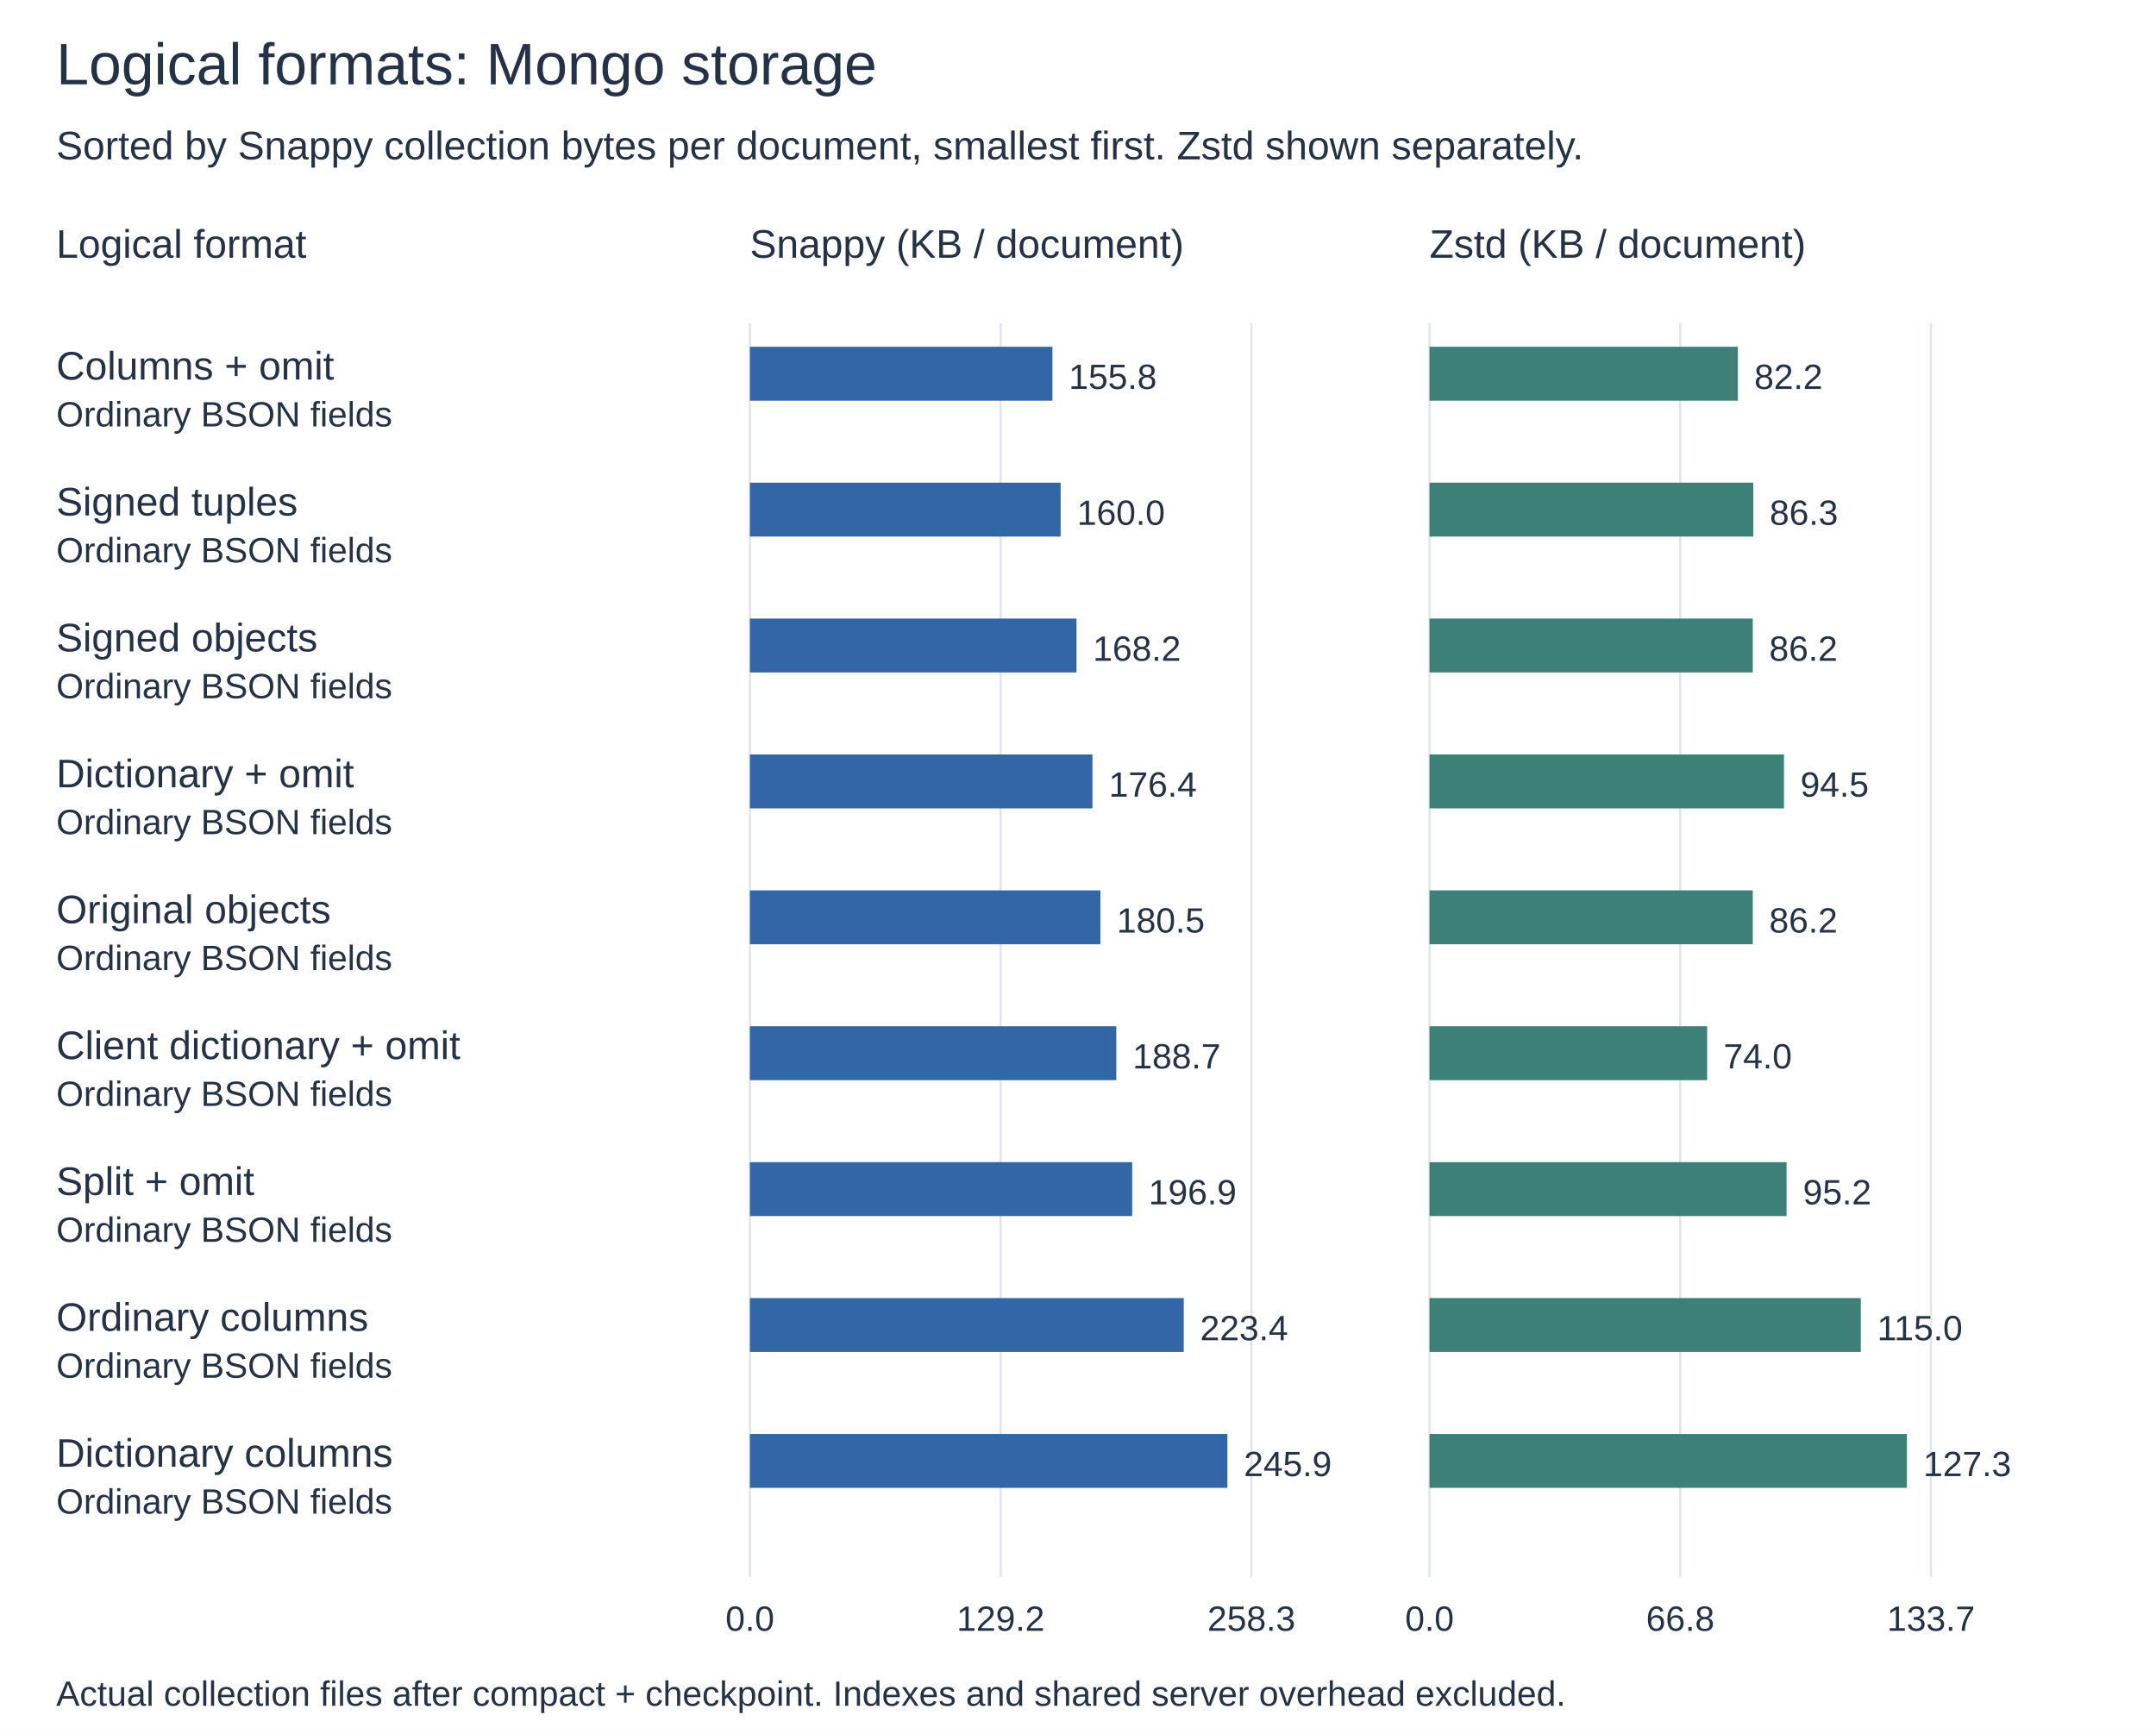
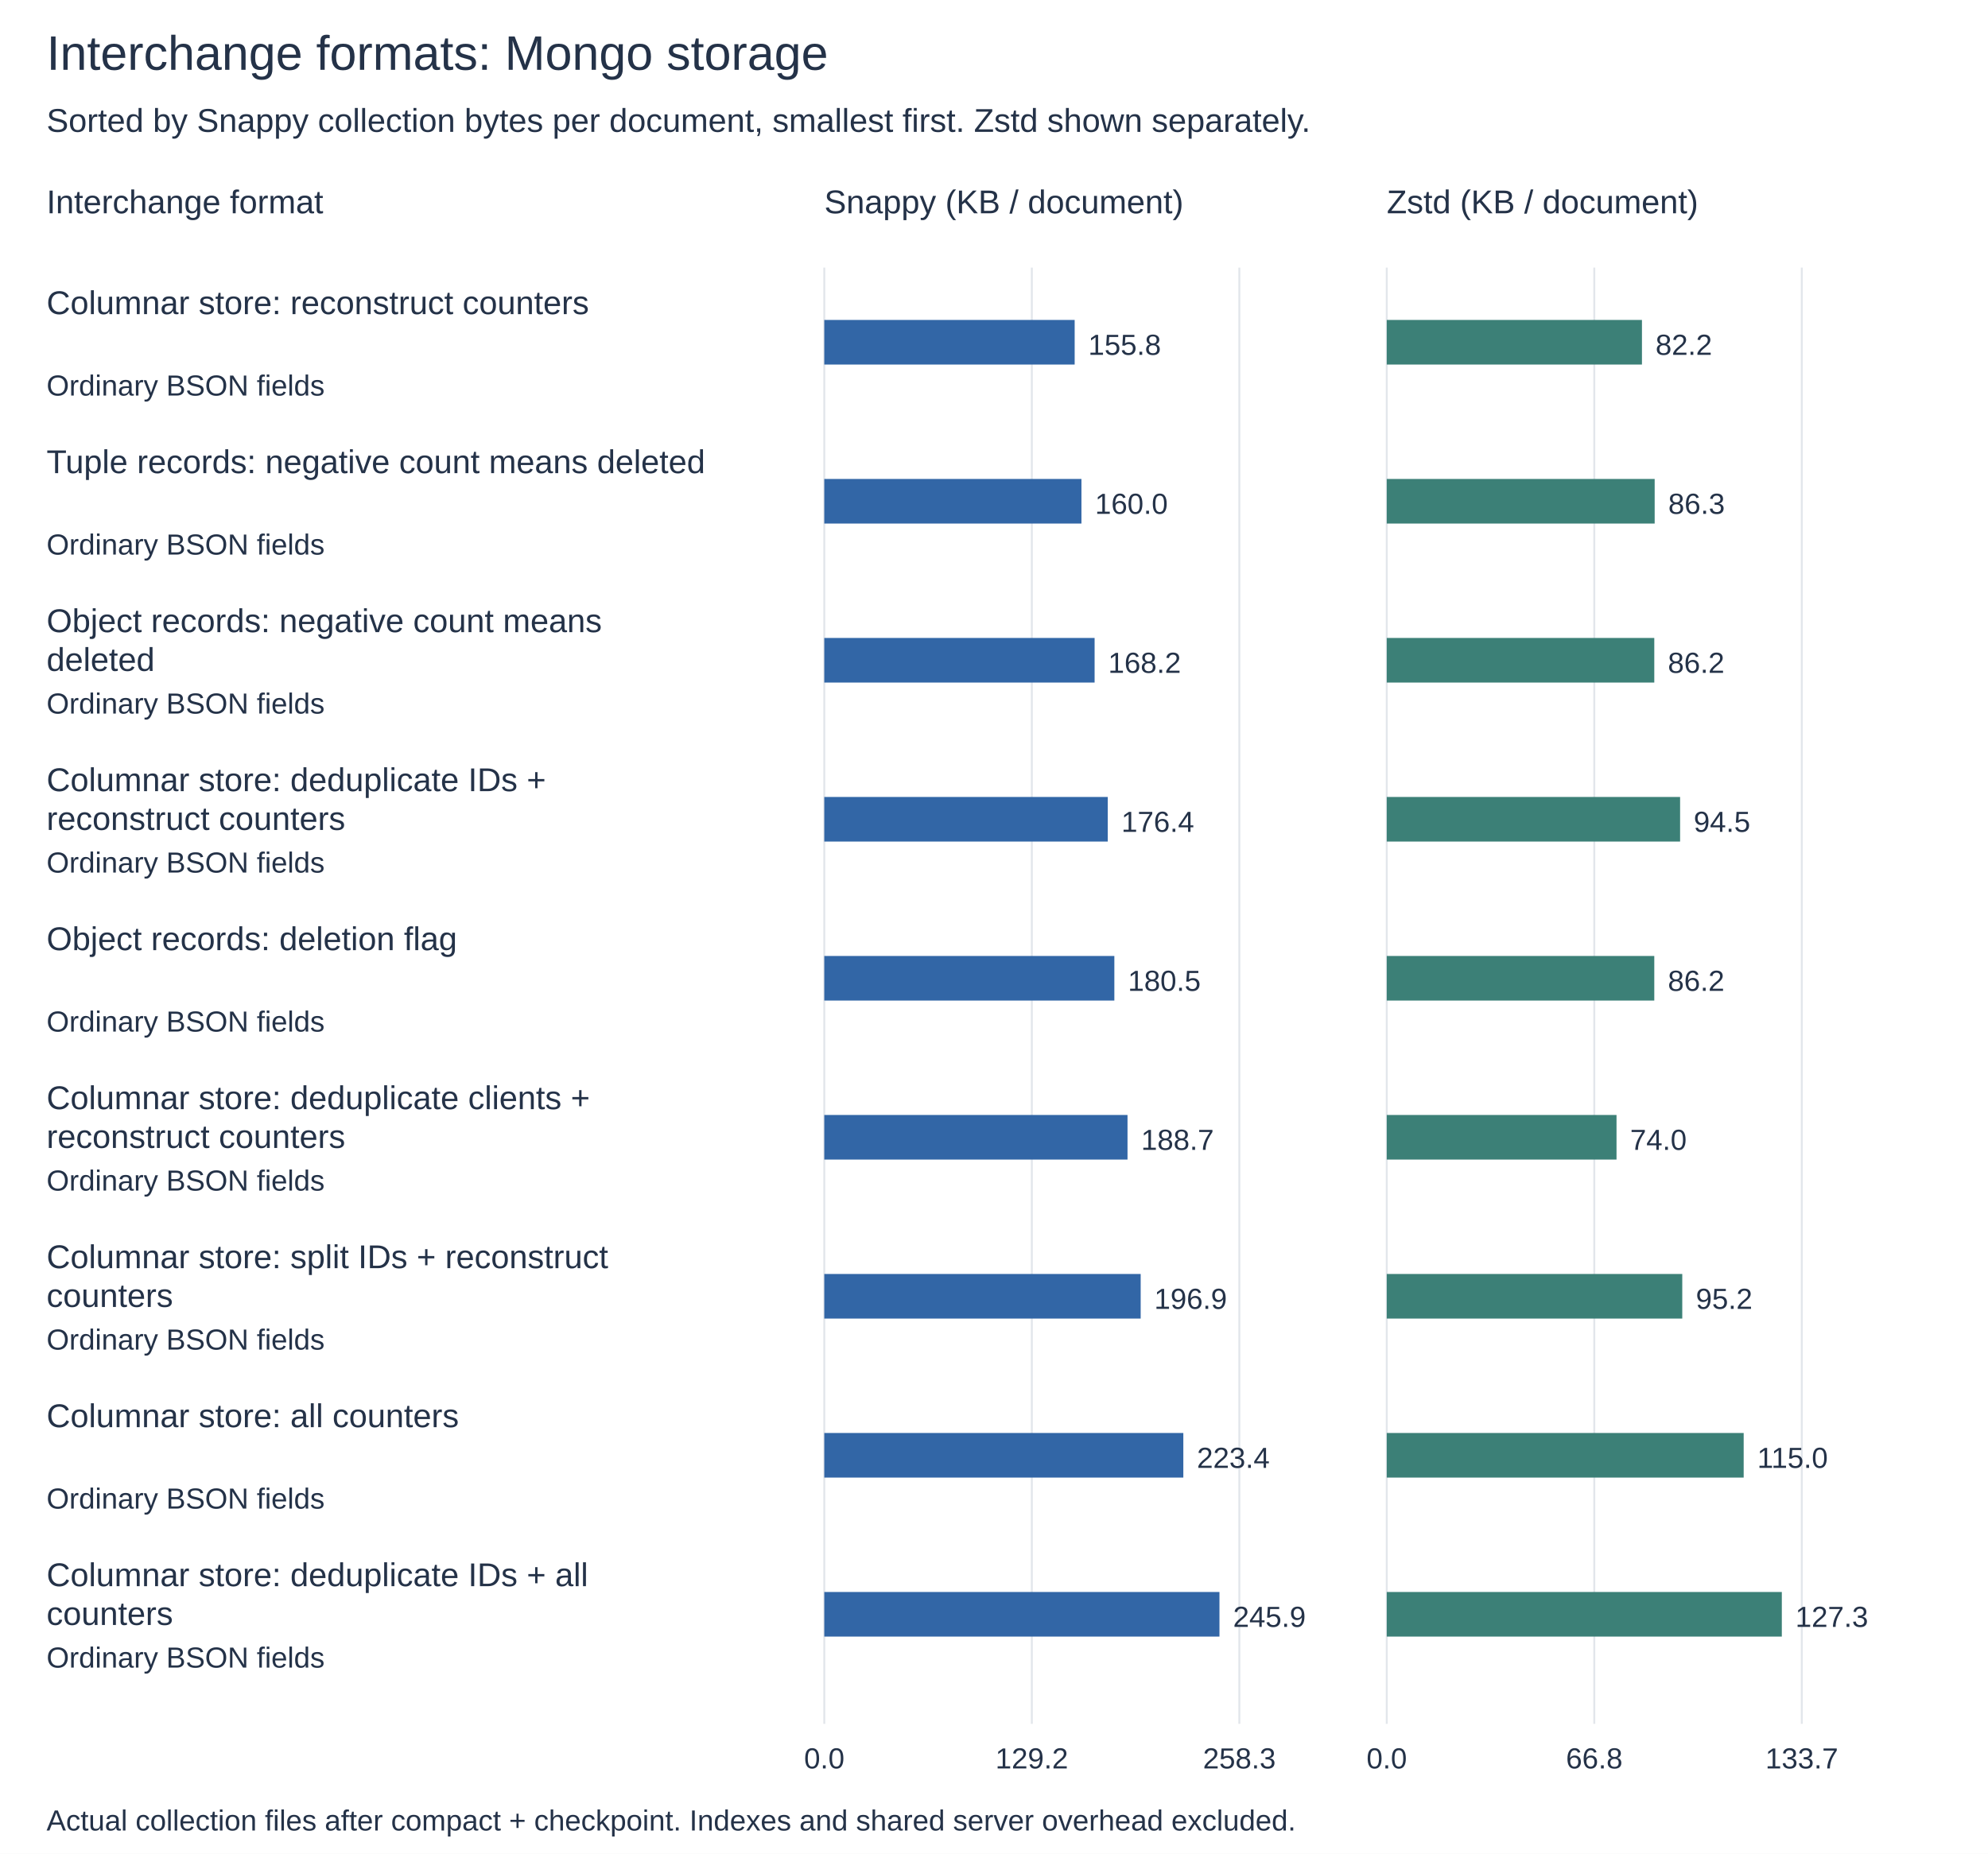
- <svg xmlns="http://www.w3.org/2000/svg" width="920" height="740" viewBox="0 0 920 740" role="img" aria-labelledby="title desc">
+ <svg xmlns="http://www.w3.org/2000/svg" width="1025" height="956" viewBox="0 0 1025 956" role="img" aria-labelledby="title desc">
  <style>text{font:17px Arial,Helvetica,sans-serif;fill:#243248}.small{font-size:15px}.title{font-size:25px;font-weight:500}</style>
-   <rect width="920" height="740" fill="white" />
-   <text x="24" y="36" class="title">Logical formats: Mongo storage</text>
+   <rect width="1025" height="956" fill="white" />
+   <text x="24" y="36" class="title">Interchange formats: Mongo storage</text>
  <text x="24" y="68">Sorted by Snappy collection bytes per document, smallest first. Zstd shown separately.</text>
-   <text x="24" y="110">Logical format</text>
-   <text x="320" y="110">Snappy (KB / document)</text>
-   <line x1="320" x2="320" y1="138" y2="673" stroke="#e2e6eb" />
-   <text x="320" y="696" class="small" text-anchor="middle">0.0</text>
-   <line x1="427" x2="427" y1="138" y2="673" stroke="#e2e6eb" />
-   <text x="427" y="696" class="small" text-anchor="middle">129.2</text>
-   <line x1="534" x2="534" y1="138" y2="673" stroke="#e2e6eb" />
-   <text x="534" y="696" class="small" text-anchor="middle">258.3</text>
-   <rect x="320" y="148" width="129.089" height="23" fill="#3266a6" />
-   <text x="456.089" y="166" class="small">155.8</text>
-   <rect x="320" y="206" width="132.584" height="23" fill="#3266a6" />
-   <text x="459.584" y="224" class="small">160.0</text>
-   <rect x="320" y="264" width="139.372" height="23" fill="#3266a6" />
-   <text x="466.372" y="282" class="small">168.2</text>
-   <rect x="320" y="322" width="146.159" height="23" fill="#3266a6" />
-   <text x="473.159" y="340" class="small">176.4</text>
-   <rect x="320" y="380" width="149.552" height="23" fill="#3266a6" />
-   <text x="476.552" y="398" class="small">180.5</text>
-   <rect x="320" y="438" width="156.339" height="23" fill="#3266a6" />
-   <text x="483.339" y="456" class="small">188.7</text>
-   <rect x="320" y="496" width="163.126" height="23" fill="#3266a6" />
-   <text x="490.126" y="514" class="small">196.9</text>
-   <rect x="320" y="554" width="185.116" height="23" fill="#3266a6" />
-   <text x="512.116" y="572" class="small">223.4</text>
-   <rect x="320" y="612" width="203.746" height="23" fill="#3266a6" />
-   <text x="530.746" y="630" class="small">245.9</text>
-   <text x="610" y="110">Zstd (KB / document)</text>
-   <line x1="610" x2="610" y1="138" y2="673" stroke="#e2e6eb" />
-   <text x="610" y="696" class="small" text-anchor="middle">0.0</text>
-   <line x1="717" x2="717" y1="138" y2="673" stroke="#e2e6eb" />
-   <text x="717" y="696" class="small" text-anchor="middle">66.8</text>
-   <line x1="824" x2="824" y1="138" y2="673" stroke="#e2e6eb" />
-   <text x="824" y="696" class="small" text-anchor="middle">133.7</text>
-   <rect x="610" y="148" width="131.58" height="23" fill="#3c8077" />
-   <text x="748.58" y="166" class="small">82.2</text>
-   <rect x="610" y="206" width="138.136" height="23" fill="#3c8077" />
-   <text x="755.136" y="224" class="small">86.3</text>
-   <rect x="610" y="264" width="137.939" height="23" fill="#3c8077" />
-   <text x="754.939" y="282" class="small">86.2</text>
-   <rect x="610" y="322" width="151.248" height="23" fill="#3c8077" />
-   <text x="768.248" y="340" class="small">94.5</text>
-   <rect x="610" y="380" width="137.939" height="23" fill="#3c8077" />
-   <text x="754.939" y="398" class="small">86.2</text>
-   <rect x="610" y="438" width="118.468" height="23" fill="#3c8077" />
-   <text x="735.468" y="456" class="small">74.0</text>
-   <rect x="610" y="496" width="152.363" height="23" fill="#3c8077" />
-   <text x="769.363" y="514" class="small">95.2</text>
-   <rect x="610" y="554" width="184.028" height="23" fill="#3c8077" />
-   <text x="801.028" y="572" class="small">115.0</text>
-   <rect x="610" y="612" width="203.697" height="23" fill="#3c8077" />
-   <text x="820.697" y="630" class="small">127.3</text>
-   <text x="24" y="162">Columns + omit</text>
-   <text x="24" y="182" class="small">Ordinary BSON fields</text>
-   <text x="24" y="220">Signed tuples</text>
-   <text x="24" y="240" class="small">Ordinary BSON fields</text>
-   <text x="24" y="278">Signed objects</text>
-   <text x="24" y="298" class="small">Ordinary BSON fields</text>
-   <text x="24" y="336">Dictionary + omit</text>
-   <text x="24" y="356" class="small">Ordinary BSON fields</text>
-   <text x="24" y="394">Original objects</text>
-   <text x="24" y="414" class="small">Ordinary BSON fields</text>
-   <text x="24" y="452">Client dictionary + omit</text>
-   <text x="24" y="472" class="small">Ordinary BSON fields</text>
-   <text x="24" y="510">Split + omit</text>
-   <text x="24" y="530" class="small">Ordinary BSON fields</text>
-   <text x="24" y="568">Ordinary columns</text>
-   <text x="24" y="588" class="small">Ordinary BSON fields</text>
-   <text x="24" y="626">Dictionary columns</text>
-   <text x="24" y="646" class="small">Ordinary BSON fields</text>
-   <text x="24" y="728" class="small">Actual collection files after compact + checkpoint. Indexes and shared server overhead excluded.</text>
+   <text x="24" y="110">Interchange format</text>
+   <text x="425" y="110">Snappy (KB / document)</text>
+   <line x1="425" x2="425" y1="138" y2="889" stroke="#e2e6eb" />
+   <text x="425" y="912" class="small" text-anchor="middle">0.0</text>
+   <line x1="532" x2="532" y1="138" y2="889" stroke="#e2e6eb" />
+   <text x="532" y="912" class="small" text-anchor="middle">129.2</text>
+   <line x1="639" x2="639" y1="138" y2="889" stroke="#e2e6eb" />
+   <text x="639" y="912" class="small" text-anchor="middle">258.3</text>
+   <rect x="425" y="165" width="129.089" height="23" fill="#3266a6" />
+   <text x="561.089" y="183" class="small">155.8</text>
+   <rect x="425" y="247" width="132.584" height="23" fill="#3266a6" />
+   <text x="564.584" y="265" class="small">160.0</text>
+   <rect x="425" y="329" width="139.372" height="23" fill="#3266a6" />
+   <text x="571.372" y="347" class="small">168.2</text>
+   <rect x="425" y="411" width="146.159" height="23" fill="#3266a6" />
+   <text x="578.159" y="429" class="small">176.4</text>
+   <rect x="425" y="493" width="149.552" height="23" fill="#3266a6" />
+   <text x="581.552" y="511" class="small">180.5</text>
+   <rect x="425" y="575" width="156.339" height="23" fill="#3266a6" />
+   <text x="588.339" y="593" class="small">188.7</text>
+   <rect x="425" y="657" width="163.126" height="23" fill="#3266a6" />
+   <text x="595.126" y="675" class="small">196.9</text>
+   <rect x="425" y="739" width="185.116" height="23" fill="#3266a6" />
+   <text x="617.116" y="757" class="small">223.4</text>
+   <rect x="425" y="821" width="203.746" height="23" fill="#3266a6" />
+   <text x="635.746" y="839" class="small">245.9</text>
+   <text x="715" y="110">Zstd (KB / document)</text>
+   <line x1="715" x2="715" y1="138" y2="889" stroke="#e2e6eb" />
+   <text x="715" y="912" class="small" text-anchor="middle">0.0</text>
+   <line x1="822" x2="822" y1="138" y2="889" stroke="#e2e6eb" />
+   <text x="822" y="912" class="small" text-anchor="middle">66.8</text>
+   <line x1="929" x2="929" y1="138" y2="889" stroke="#e2e6eb" />
+   <text x="929" y="912" class="small" text-anchor="middle">133.7</text>
+   <rect x="715" y="165" width="131.58" height="23" fill="#3c8077" />
+   <text x="853.58" y="183" class="small">82.2</text>
+   <rect x="715" y="247" width="138.136" height="23" fill="#3c8077" />
+   <text x="860.136" y="265" class="small">86.3</text>
+   <rect x="715" y="329" width="137.939" height="23" fill="#3c8077" />
+   <text x="859.939" y="347" class="small">86.2</text>
+   <rect x="715" y="411" width="151.248" height="23" fill="#3c8077" />
+   <text x="873.248" y="429" class="small">94.5</text>
+   <rect x="715" y="493" width="137.939" height="23" fill="#3c8077" />
+   <text x="859.939" y="511" class="small">86.2</text>
+   <rect x="715" y="575" width="118.468" height="23" fill="#3c8077" />
+   <text x="840.468" y="593" class="small">74.0</text>
+   <rect x="715" y="657" width="152.363" height="23" fill="#3c8077" />
+   <text x="874.363" y="675" class="small">95.2</text>
+   <rect x="715" y="739" width="184.028" height="23" fill="#3c8077" />
+   <text x="906.028" y="757" class="small">115.0</text>
+   <rect x="715" y="821" width="203.697" height="23" fill="#3c8077" />
+   <text x="925.697" y="839" class="small">127.3</text>
+   <text x="24" y="162">Columnar store: reconstruct counters</text>
+   <text x="24" y="204" class="small">Ordinary BSON fields</text>
+   <text x="24" y="244">Tuple records: negative count means deleted</text>
+   <text x="24" y="286" class="small">Ordinary BSON fields</text>
+   <text x="24" y="326">Object records: negative count means</text>
+   <text x="24" y="346">deleted</text>
+   <text x="24" y="368" class="small">Ordinary BSON fields</text>
+   <text x="24" y="408">Columnar store: deduplicate IDs +</text>
+   <text x="24" y="428">reconstruct counters</text>
+   <text x="24" y="450" class="small">Ordinary BSON fields</text>
+   <text x="24" y="490">Object records: deletion flag</text>
+   <text x="24" y="532" class="small">Ordinary BSON fields</text>
+   <text x="24" y="572">Columnar store: deduplicate clients +</text>
+   <text x="24" y="592">reconstruct counters</text>
+   <text x="24" y="614" class="small">Ordinary BSON fields</text>
+   <text x="24" y="654">Columnar store: split IDs + reconstruct</text>
+   <text x="24" y="674">counters</text>
+   <text x="24" y="696" class="small">Ordinary BSON fields</text>
+   <text x="24" y="736">Columnar store: all counters</text>
+   <text x="24" y="778" class="small">Ordinary BSON fields</text>
+   <text x="24" y="818">Columnar store: deduplicate IDs + all</text>
+   <text x="24" y="838">counters</text>
+   <text x="24" y="860" class="small">Ordinary BSON fields</text>
+   <text x="24" y="944" class="small">Actual collection files after compact + checkpoint. Indexes and shared server overhead excluded.</text>
</svg>
